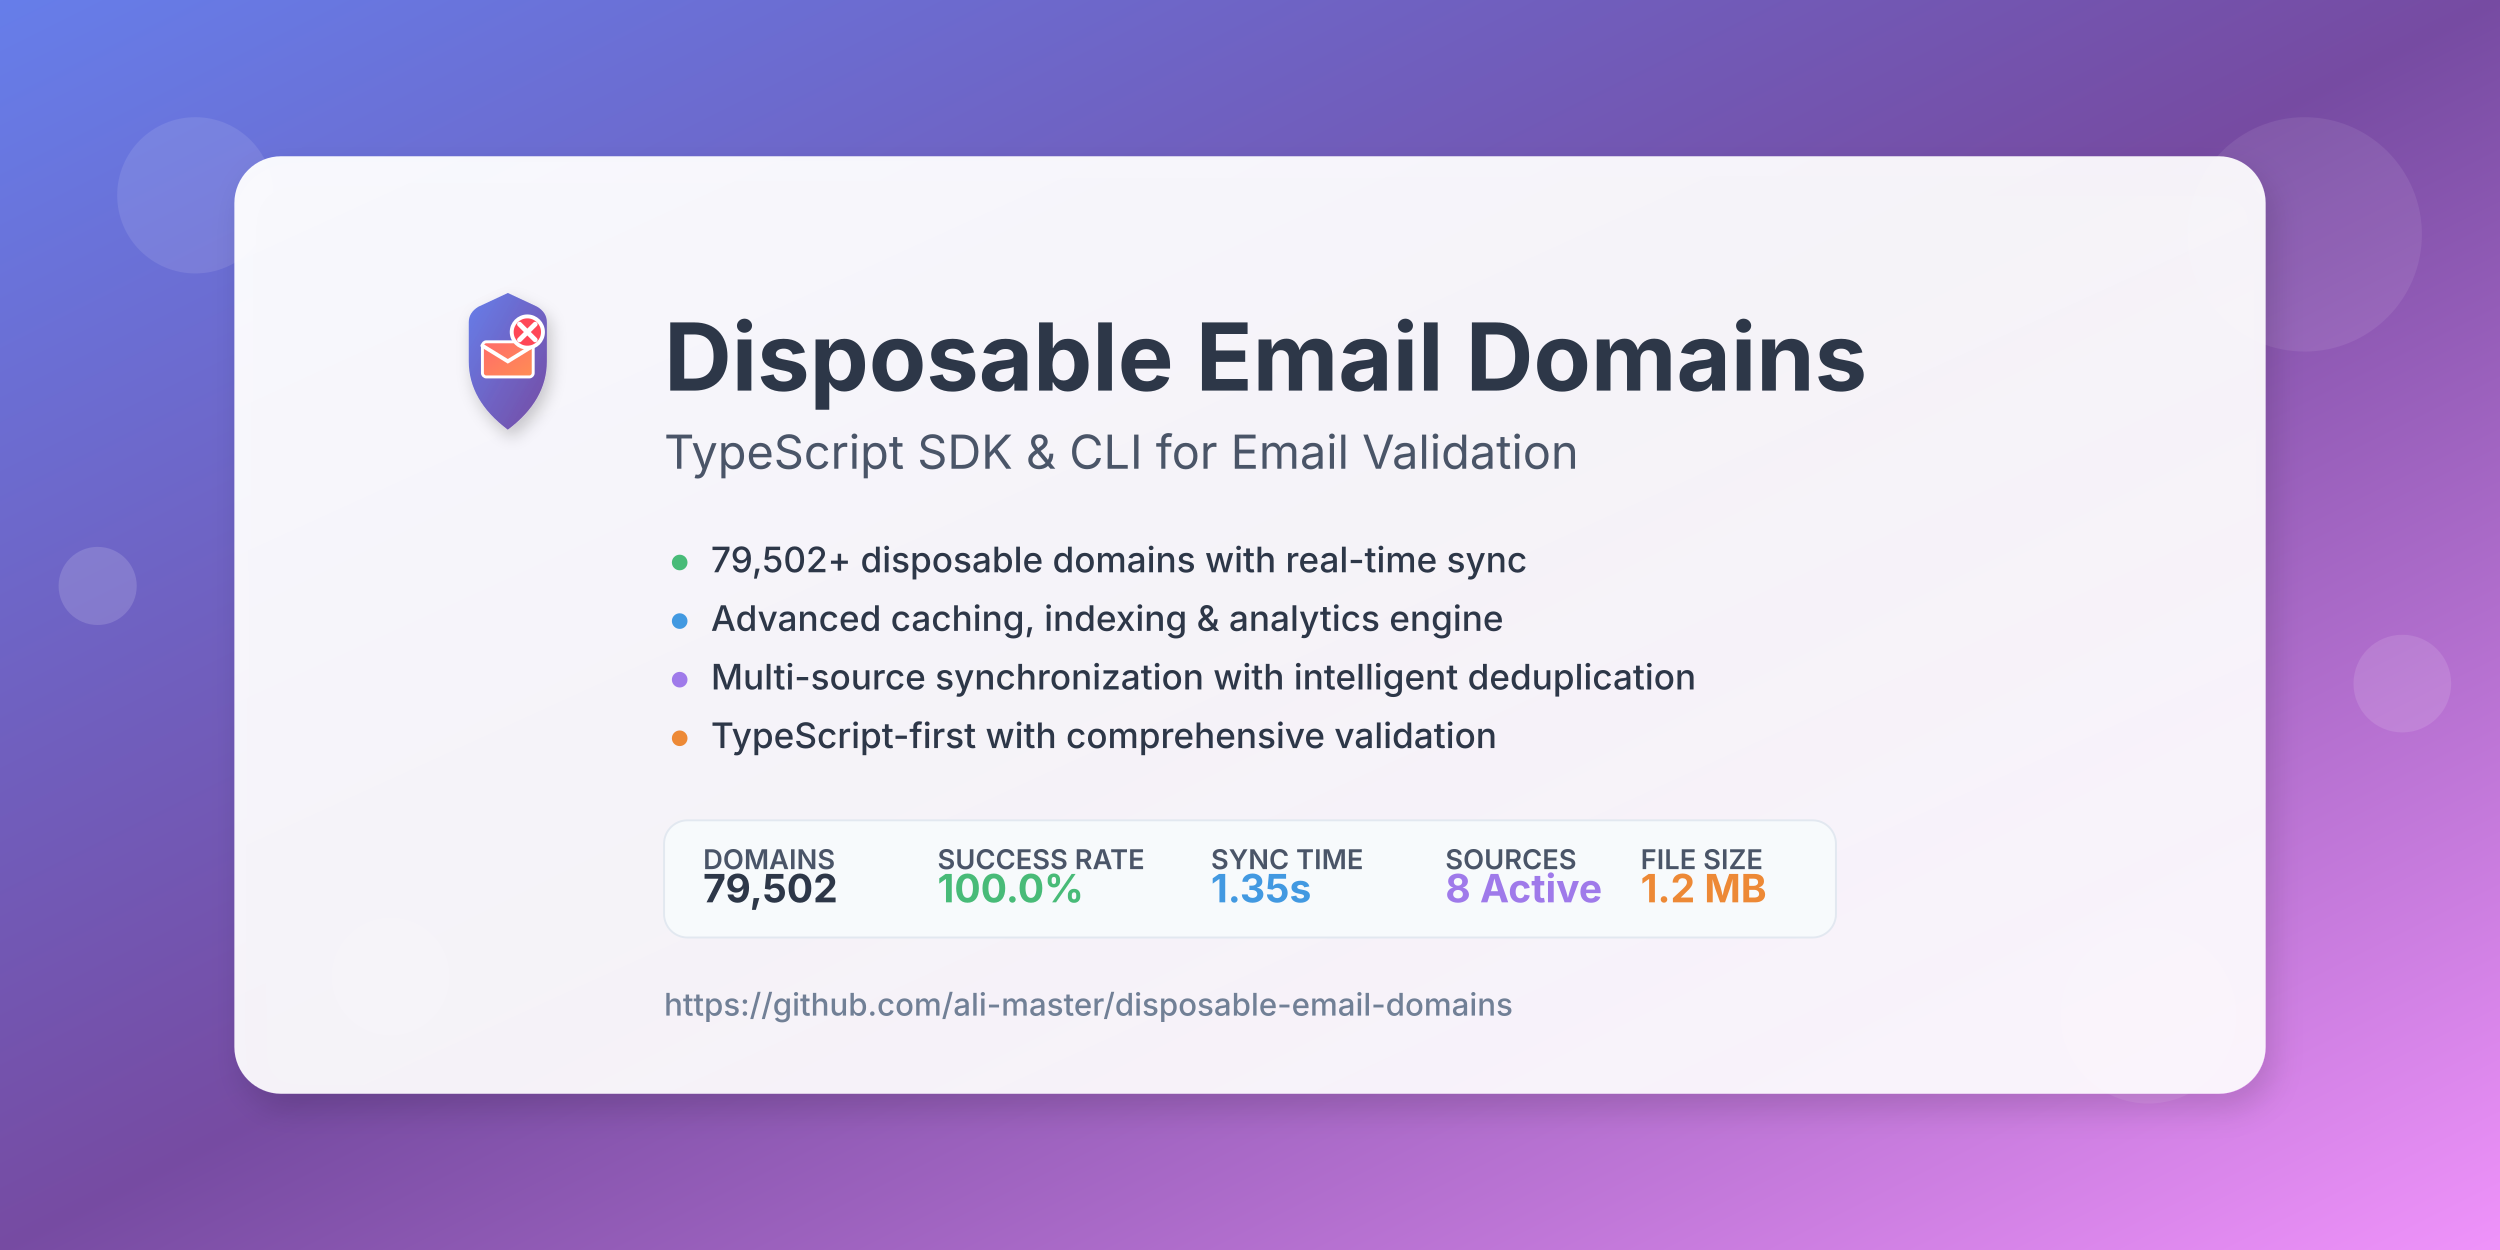
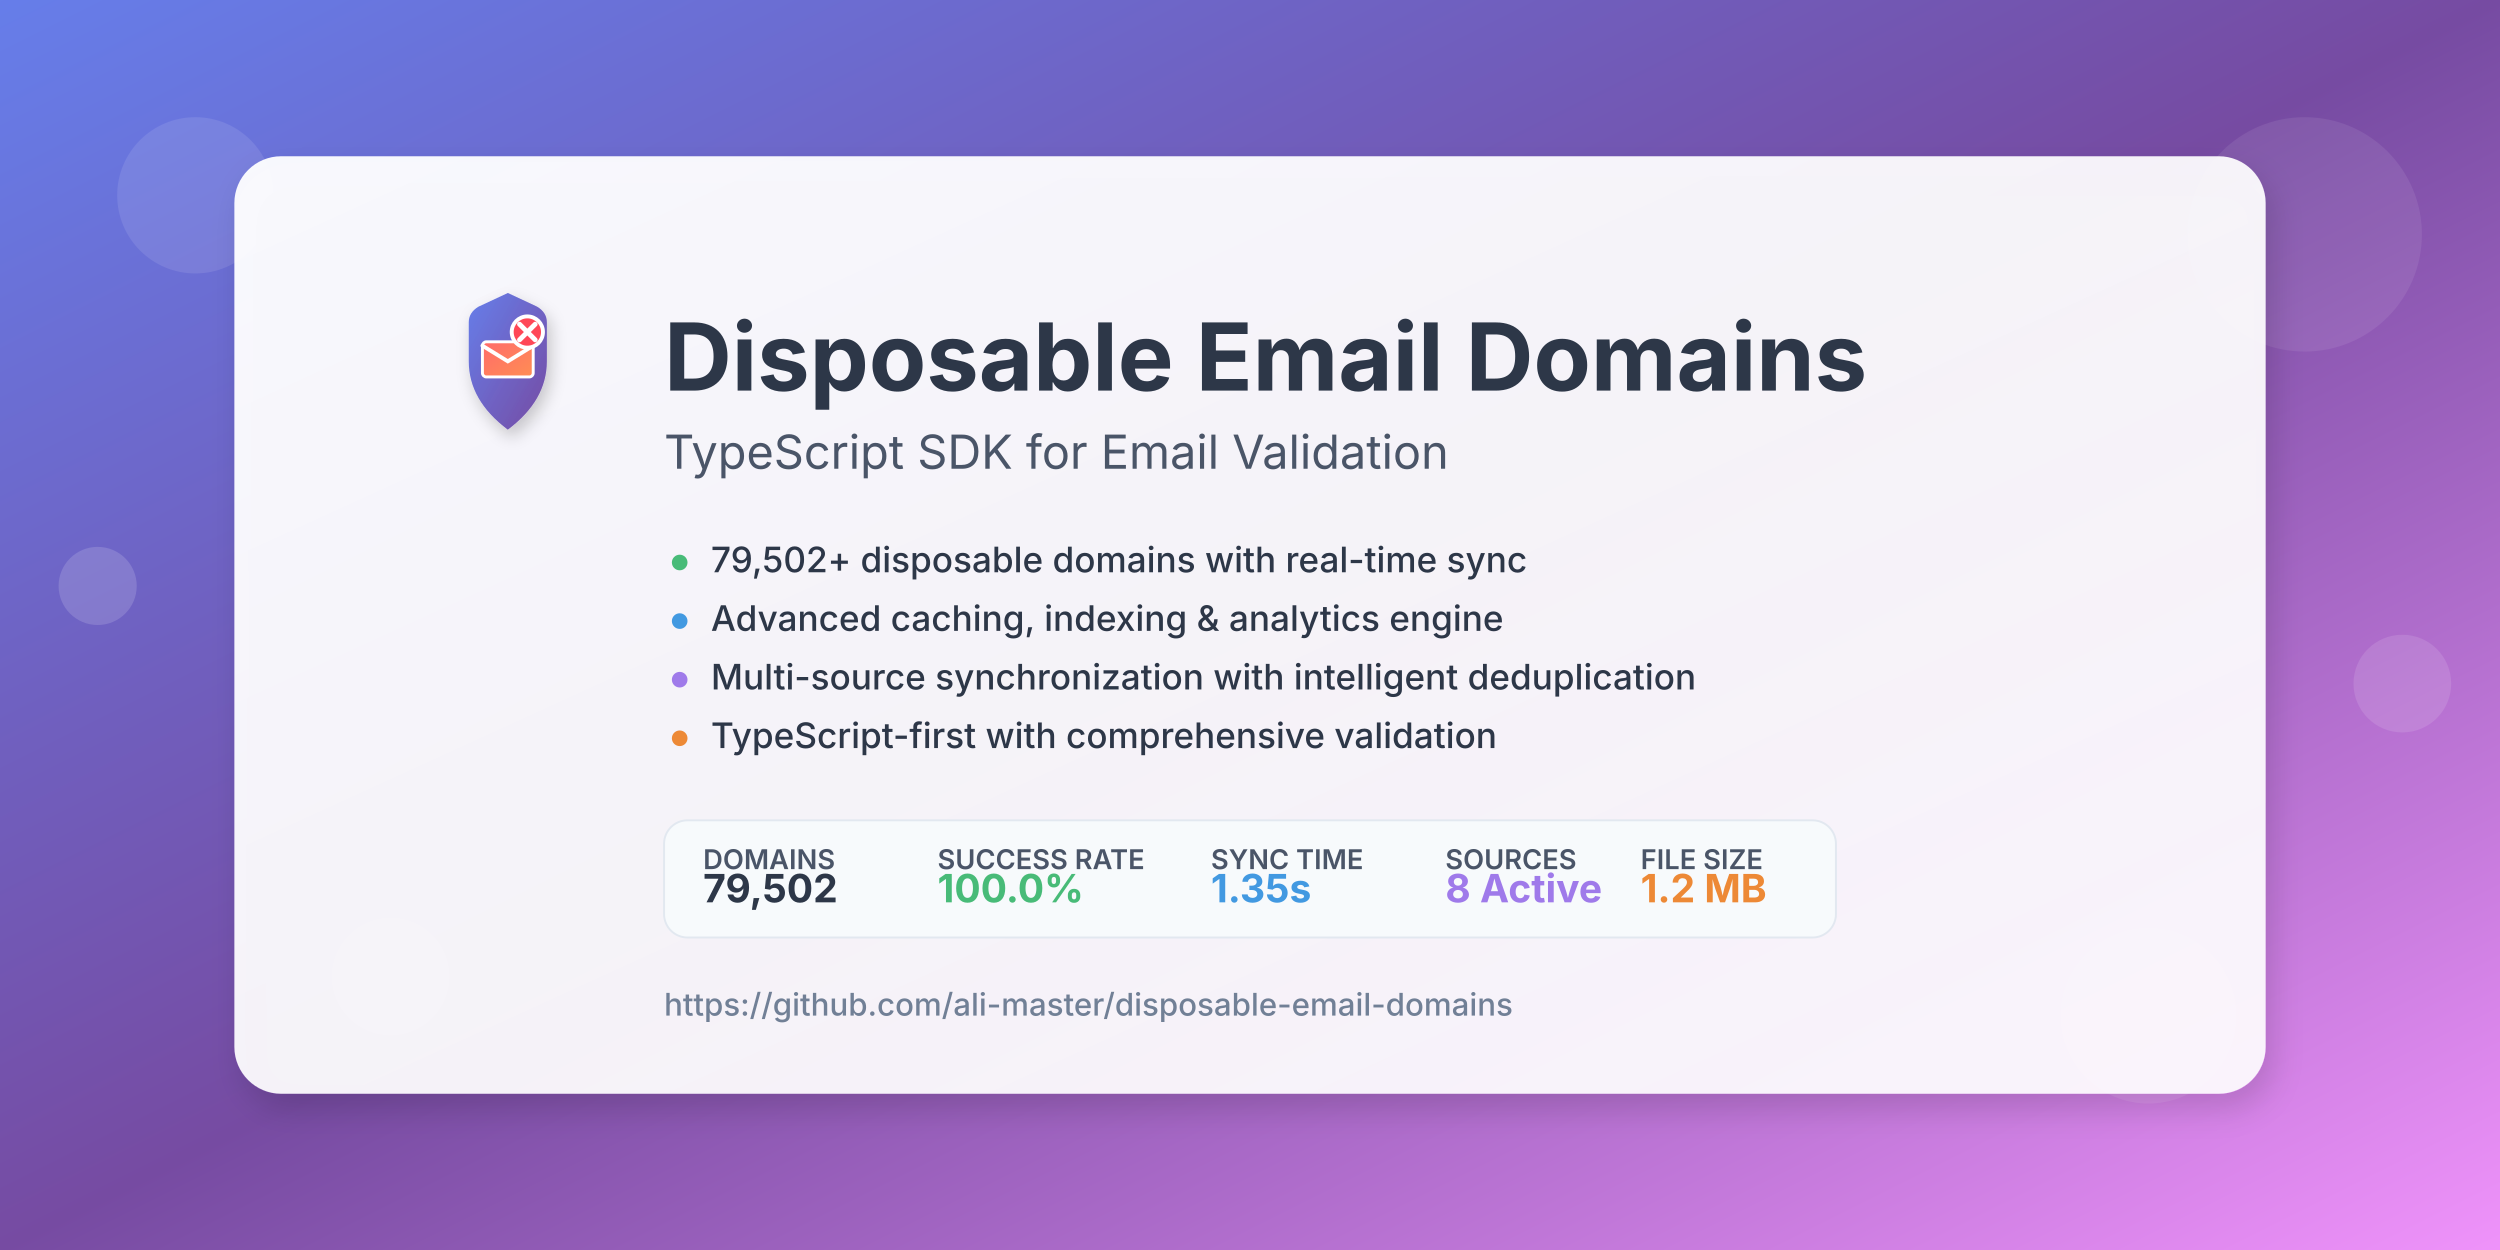
<svg xmlns="http://www.w3.org/2000/svg" width="1280" height="640" viewBox="0 0 1280 640">
  <defs>
    <linearGradient id="backgroundGradient" x1="0%" y1="0%" x2="100%" y2="100%">
      <stop offset="0%" style="stop-color:#667EEA;stop-opacity:1" />
      <stop offset="50%" style="stop-color:#764BA2;stop-opacity:1" />
      <stop offset="100%" style="stop-color:#F093FB;stop-opacity:1" />
    </linearGradient>
    <linearGradient id="cardGradient" x1="0%" y1="0%" x2="100%" y2="100%">
      <stop offset="0%" style="stop-color:#ffffff;stop-opacity:0.95" />
      <stop offset="100%" style="stop-color:#ffffff;stop-opacity:0.9" />
    </linearGradient>
    <linearGradient id="logoShieldGradient" x1="0%" y1="0%" x2="100%" y2="100%">
      <stop offset="0%" style="stop-color:#667EEA;stop-opacity:1" />
      <stop offset="100%" style="stop-color:#764BA2;stop-opacity:1" />
    </linearGradient>
    <linearGradient id="logoEmailGradient" x1="0%" y1="0%" x2="100%" y2="100%">
      <stop offset="0%" style="stop-color:#FF6B6B;stop-opacity:1" />
      <stop offset="100%" style="stop-color:#FF8E53;stop-opacity:1" />
    </linearGradient>
    <filter id="cardShadow" x="-10%" y="-10%" width="120%" height="120%">
      <feGaussianBlur in="SourceAlpha" stdDeviation="8" />
      <feOffset dx="4" dy="8" result="offset" />
      <feFlood flood-color="#000" flood-opacity="0.15" />
      <feComposite in2="offset" operator="in" />
      <feMerge>
        <feMergeNode />
        <feMergeNode in="SourceGraphic" />
      </feMerge>
    </filter>
    <filter id="logoShadow" x="-50%" y="-50%" width="200%" height="200%">
      <feGaussianBlur in="SourceAlpha" stdDeviation="4" />
      <feOffset dx="2" dy="4" result="offset" />
      <feFlood flood-color="#000" flood-opacity="0.2" />
      <feComposite in2="offset" operator="in" />
      <feMerge>
        <feMergeNode />
        <feMergeNode in="SourceGraphic" />
      </feMerge>
    </filter>
  </defs>
  <rect width="1280" height="640" fill="url(#backgroundGradient)" />
  <circle cx="100" cy="100" r="40" fill="white" opacity="0.1" />
  <circle cx="1180" cy="120" r="60" fill="white" opacity="0.08" />
  <circle cx="200" cy="500" r="30" fill="white" opacity="0.12" />
  <circle cx="1100" cy="520" r="45" fill="white" opacity="0.1" />
  <circle cx="50" cy="300" r="20" fill="white" opacity="0.15" />
  <circle cx="1230" cy="350" r="25" fill="white" opacity="0.12" />
  <rect x="120" y="80" width="1040" height="480" rx="24" fill="url(#cardGradient)" filter="url(#cardShadow)" />
  <g transform="translate(200, 150)">
    <path d="M60 0 L45 7 Q40 10 40 15 L40 35 Q40 55 60 70 Q80 55 80 35 L80 15 Q80 10 75 7 Z" fill="url(#logoShieldGradient)" filter="url(#logoShadow)" />
    <rect x="47" y="25" width="26" height="18" rx="2" fill="url(#logoEmailGradient)" stroke="white" stroke-width="1.5" />
    <path d="M47 27 L60 35 L73 27" stroke="white" stroke-width="2" fill="none" stroke-linecap="round" />
    <circle cx="70" cy="20" r="8" fill="#FF4757" stroke="white" stroke-width="2" />
    <path d="M66 16 L74 24 M74 16 L66 24" stroke="white" stroke-width="2.5" stroke-linecap="round" />
  </g>
  <text x="340" y="200" font-family="system-ui, -apple-system, sans-serif" font-size="48" font-weight="700" fill="#2D3748">
    Disposable Email Domains
  </text>
  <text x="340" y="240" font-family="system-ui, -apple-system, sans-serif" font-size="24" font-weight="400" fill="#4A5568">
-     TypeScript SDK &amp; CLI for Email Validation
+     TypeScript SDK for Email Validation
  </text>
  <g transform="translate(340, 280)">
    <circle cx="8" cy="8" r="4" fill="#48BB78" />
    <text x="24" y="13" font-family="system-ui, -apple-system, sans-serif" font-size="18" font-weight="500" fill="#2D3748">
      79,502+ disposable domains with real-time sync
    </text>
    <circle cx="8" cy="38" r="4" fill="#4299E1" />
    <text x="24" y="43" font-family="system-ui, -apple-system, sans-serif" font-size="18" font-weight="500" fill="#2D3748">
      Advanced caching, indexing &amp; analytics engine
    </text>
    <circle cx="8" cy="68" r="4" fill="#9F7AEA" />
    <text x="24" y="73" font-family="system-ui, -apple-system, sans-serif" font-size="18" font-weight="500" fill="#2D3748">
      Multi-source synchronization with intelligent deduplication
    </text>
    <circle cx="8" cy="98" r="4" fill="#ED8936" />
    <text x="24" y="103" font-family="system-ui, -apple-system, sans-serif" font-size="18" font-weight="500" fill="#2D3748">
      TypeScript-first with comprehensive validation
    </text>
  </g>
  <g transform="translate(340, 420)">
    <rect x="0" y="0" width="600" height="60" rx="12" fill="#F7FAFC" stroke="#E2E8F0" stroke-width="1" />
    <text x="20" y="25" font-family="system-ui, -apple-system, sans-serif" font-size="14" font-weight="600" fill="#4A5568">
      DOMAINS
    </text>
    <text x="20" y="42" font-family="system-ui, -apple-system, sans-serif" font-size="20" font-weight="700" fill="#2D3748">
      79,502
    </text>
    <text x="140" y="25" font-family="system-ui, -apple-system, sans-serif" font-size="14" font-weight="600" fill="#4A5568">
      SUCCESS RATE
    </text>
    <text x="140" y="42" font-family="system-ui, -apple-system, sans-serif" font-size="20" font-weight="700" fill="#48BB78">
      100.0%
    </text>
    <text x="280" y="25" font-family="system-ui, -apple-system, sans-serif" font-size="14" font-weight="600" fill="#4A5568">
      SYNC TIME
    </text>
    <text x="280" y="42" font-family="system-ui, -apple-system, sans-serif" font-size="20" font-weight="700" fill="#4299E1">
      1.35s
    </text>
    <text x="400" y="25" font-family="system-ui, -apple-system, sans-serif" font-size="14" font-weight="600" fill="#4A5568">
      SOURCES
    </text>
    <text x="400" y="42" font-family="system-ui, -apple-system, sans-serif" font-size="20" font-weight="700" fill="#9F7AEA">
      8 Active
    </text>
    <text x="500" y="25" font-family="system-ui, -apple-system, sans-serif" font-size="14" font-weight="600" fill="#4A5568">
      FILE SIZE
    </text>
    <text x="500" y="42" font-family="system-ui, -apple-system, sans-serif" font-size="20" font-weight="700" fill="#ED8936">
      1.2 MB
    </text>
  </g>
  <text x="340" y="520" font-family="system-ui, -apple-system, sans-serif" font-size="16" font-weight="500" fill="#718096" text-decoration="underline">
    <a href="https://github.com/ali-master/disposable-email-domains" target="_blank" rel="noopener noreferrer">
      https://github.com/ali-master/disposable-email-domains
    </a>
  </text>
</svg>
